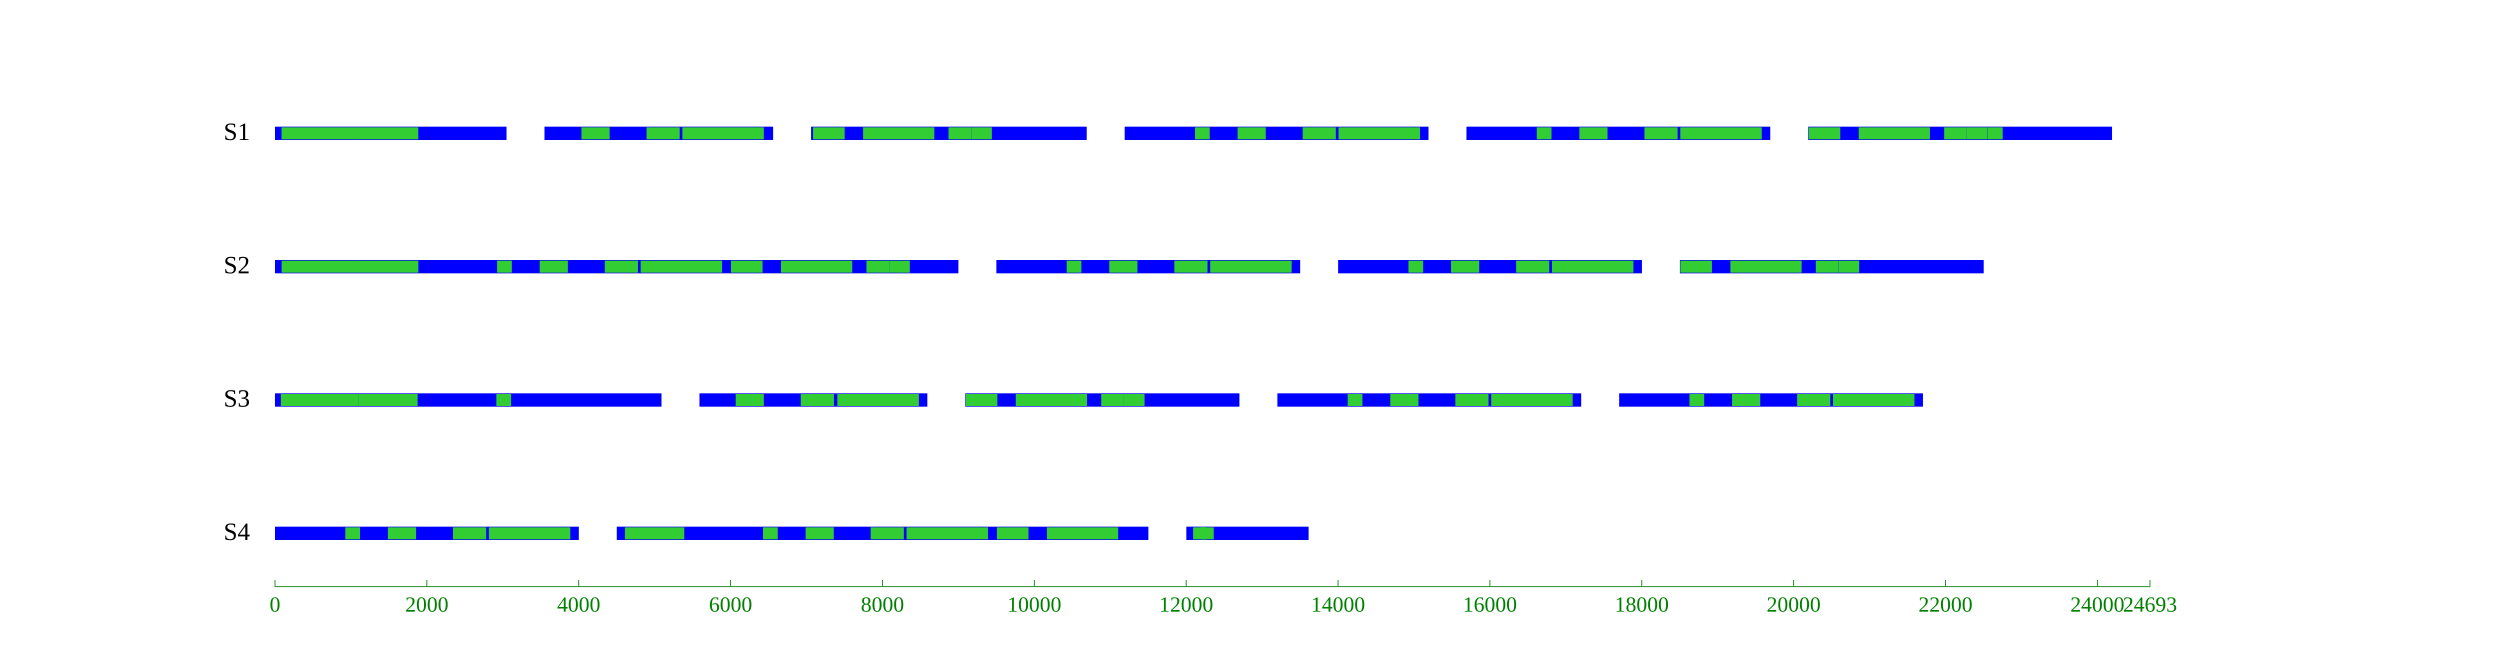
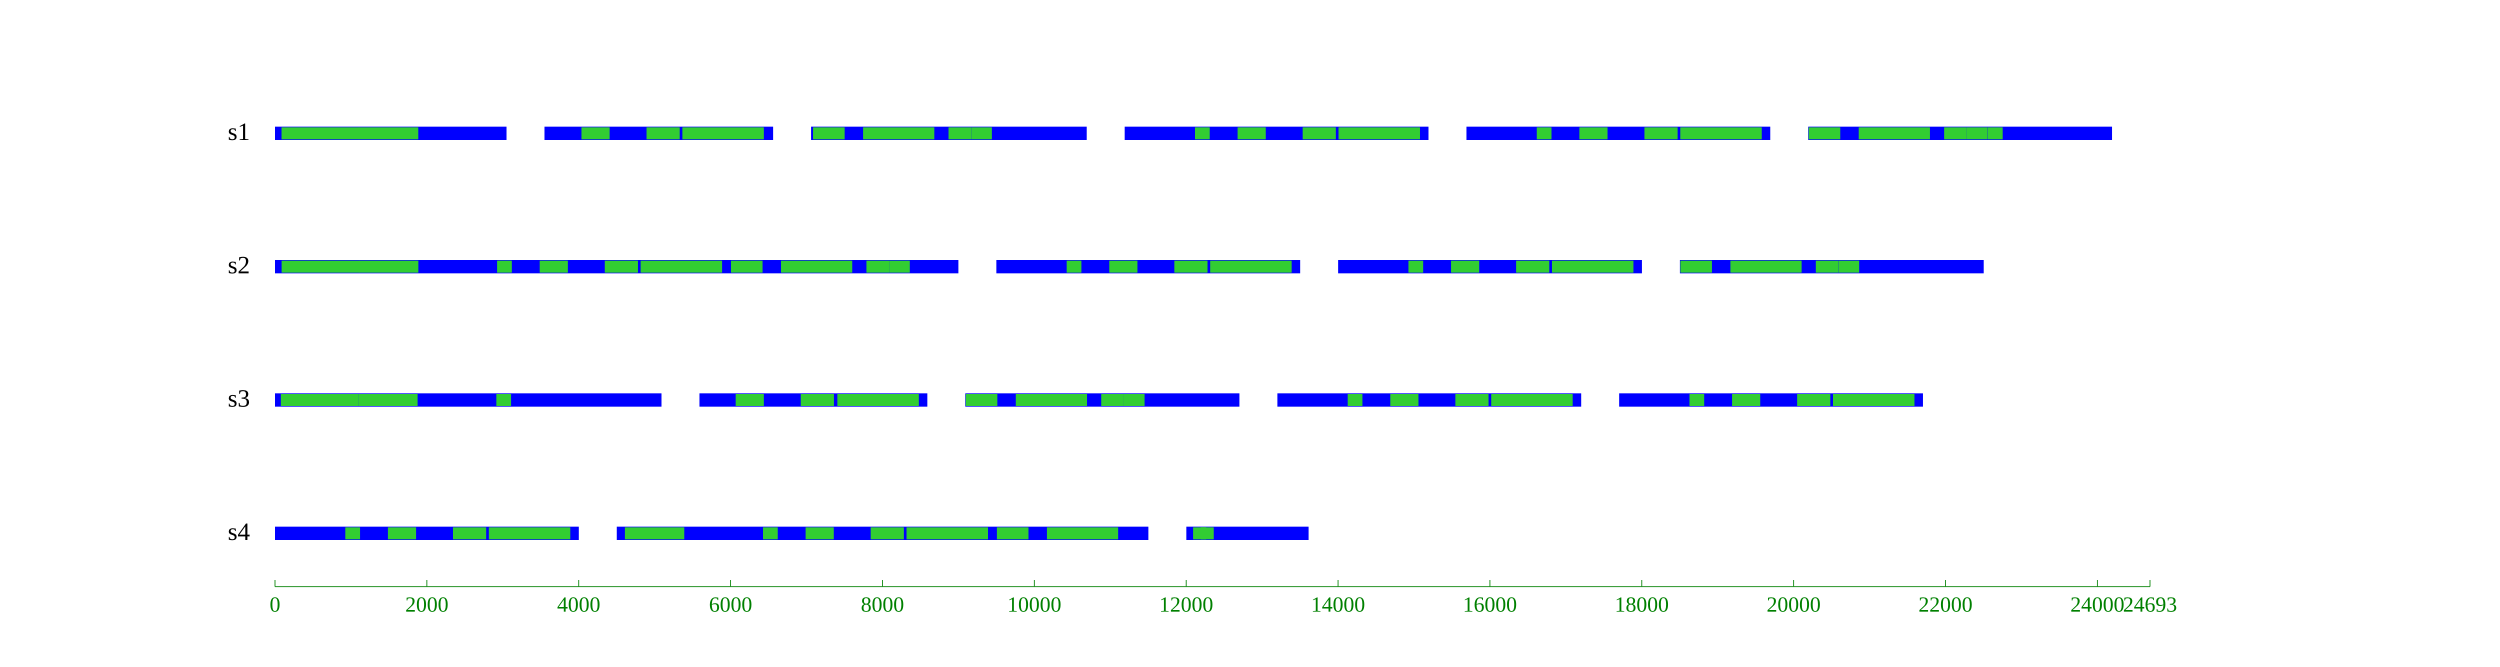
<svg xmlns="http://www.w3.org/2000/svg" version="1.1" width="1500" height="400">
-   <text x="150" y="84" font-size="15px" fill="black" text-anchor="end">S1</text>
-   <text x="150" y="164" font-size="15px" fill="black" text-anchor="end">S2</text>
-   <text x="150" y="244" font-size="15px" fill="black" text-anchor="end">S3</text>
-   <text x="150" y="324" font-size="15px" fill="black" text-anchor="end">S4</text>
+   <text x="150" y="84" font-size="15px" fill="black" text-anchor="end">s1</text>
+   <text x="150" y="164" font-size="15px" fill="black" text-anchor="end">s2</text>
+   <text x="150" y="244" font-size="15px" fill="black" text-anchor="end">s3</text>
+   <text x="150" y="324" font-size="15px" fill="black" text-anchor="end">s4</text>
  <line x1="165" y1="352" x2="1290" y2="352" style="stroke:green;stroke-width:0.5" />
  <line x1="165" y1="348" x2="165" y2="352" style="stroke:green;stroke-width:0.5;opacity:1" />
  <text x="165" y="367" font-size="13px" fill="green" text-anchor="middle" font-family="Times New Roman">0</text>
  <line x1="256.119" y1="348" x2="256.119" y2="352" style="stroke:green;stroke-width:0.5;opacity:1" />
  <text x="256.119" y="367" font-size="13px" fill="green" text-anchor="middle" font-family="Times New Roman">2000</text>
  <line x1="347.238" y1="348" x2="347.238" y2="352" style="stroke:green;stroke-width:0.5;opacity:1" />
  <text x="347.238" y="367" font-size="13px" fill="green" text-anchor="middle" font-family="Times New Roman">4000</text>
  <line x1="438.357" y1="348" x2="438.357" y2="352" style="stroke:green;stroke-width:0.5;opacity:1" />
  <text x="438.357" y="367" font-size="13px" fill="green" text-anchor="middle" font-family="Times New Roman">6000</text>
  <line x1="529.476" y1="348" x2="529.476" y2="352" style="stroke:green;stroke-width:0.5;opacity:1" />
  <text x="529.476" y="367" font-size="13px" fill="green" text-anchor="middle" font-family="Times New Roman">8000</text>
  <line x1="620.595" y1="348" x2="620.595" y2="352" style="stroke:green;stroke-width:0.5;opacity:1" />
  <text x="620.595" y="367" font-size="13px" fill="green" text-anchor="middle" font-family="Times New Roman">10000</text>
  <line x1="711.714" y1="348" x2="711.714" y2="352" style="stroke:green;stroke-width:0.5;opacity:1" />
  <text x="711.714" y="367" font-size="13px" fill="green" text-anchor="middle" font-family="Times New Roman">12000</text>
  <line x1="802.833" y1="348" x2="802.833" y2="352" style="stroke:green;stroke-width:0.5;opacity:1" />
  <text x="802.833" y="367" font-size="13px" fill="green" text-anchor="middle" font-family="Times New Roman">14000</text>
  <line x1="893.952" y1="348" x2="893.952" y2="352" style="stroke:green;stroke-width:0.5;opacity:1" />
  <text x="893.952" y="367" font-size="13px" fill="green" text-anchor="middle" font-family="Times New Roman">16000</text>
  <line x1="985.07" y1="348" x2="985.07" y2="352" style="stroke:green;stroke-width:0.5;opacity:1" />
  <text x="985.07" y="367" font-size="13px" fill="green" text-anchor="middle" font-family="Times New Roman">18000</text>
  <line x1="1076.189" y1="348" x2="1076.189" y2="352" style="stroke:green;stroke-width:0.5;opacity:1" />
  <text x="1076.189" y="367" font-size="13px" fill="green" text-anchor="middle" font-family="Times New Roman">20000</text>
  <line x1="1167.308" y1="348" x2="1167.308" y2="352" style="stroke:green;stroke-width:0.5;opacity:1" />
  <text x="1167.308" y="367" font-size="13px" fill="green" text-anchor="middle" font-family="Times New Roman">22000</text>
  <line x1="1258.427" y1="348" x2="1258.427" y2="352" style="stroke:green;stroke-width:0.5;opacity:1" />
  <text x="1258.427" y="367" font-size="13px" fill="green" text-anchor="middle" font-family="Times New Roman">24000</text>
  <line x1="1290" y1="348" x2="1290" y2="352" style="stroke:green;stroke-width:0.5;opacity:1" />
  <text x="1290" y="367" font-size="13px" fill="green" text-anchor="middle" font-family="Times New Roman">24693</text>
  <g>
    <rect x="165" y="76" width="138.911" height="8" style="fill:blue" />
  </g>
  <g>
    <rect x="326.691" y="76" width="137.18" height="8" style="fill:blue" />
  </g>
  <g>
    <rect x="486.65" y="76" width="165.381" height="8" style="fill:blue" />
  </g>
  <g>
    <rect x="674.81" y="76" width="182.283" height="8" style="fill:blue" />
  </g>
  <g>
    <rect x="879.874" y="76" width="182.283" height="8" style="fill:blue" />
  </g>
  <g>
    <rect x="1084.937" y="76" width="182.283" height="8" style="fill:blue" />
  </g>
  <g>
    <rect x="165" y="156" width="410.035" height="8" style="fill:blue" />
  </g>
  <g>
    <rect x="597.815" y="156" width="182.283" height="8" style="fill:blue" />
  </g>
  <g>
    <rect x="802.878" y="156" width="182.283" height="8" style="fill:blue" />
  </g>
  <g>
    <rect x="1007.941" y="156" width="182.283" height="8" style="fill:blue" />
  </g>
  <g>
    <rect x="165" y="236" width="231.898" height="8" style="fill:blue" />
  </g>
  <g>
    <rect x="419.677" y="236" width="136.724" height="8" style="fill:blue" />
  </g>
  <g>
    <rect x="579.181" y="236" width="164.47" height="8" style="fill:blue" />
  </g>
  <g>
    <rect x="766.431" y="236" width="182.283" height="8" style="fill:blue" />
  </g>
  <g>
    <rect x="971.494" y="236" width="182.283" height="8" style="fill:blue" />
  </g>
  <g>
    <rect x="165" y="316" width="182.283" height="8" style="fill:blue" />
  </g>
  <g>
    <rect x="370.063" y="316" width="318.962" height="8" style="fill:blue" />
  </g>
  <g>
    <rect x="711.805" y="316" width="73.351" height="8" style="fill:blue" />
  </g>
  <g style="fill:none">
    <polygon points="168.918,76.4 168.918,83.6 215.48,83.6 215.48,76.4 " style="fill:rgb(50,205,50);stroke:black;stroke-width:0;opacity:1" />
  </g>
  <g style="fill:none">
    <polygon points="215.343,76.4 215.343,83.6 250.971,83.6 250.971,76.4 " style="fill:rgb(50,205,50);stroke:black;stroke-width:0;opacity:1" />
  </g>
  <g style="fill:none">
    <polygon points="348.878,76.4 348.878,83.6 365.781,83.6 365.781,76.4 " style="fill:rgb(50,205,50);stroke:black;stroke-width:0;opacity:1" />
  </g>
  <g style="fill:none">
    <polygon points="387.922,76.4 387.922,83.6 407.832,83.6 407.832,76.4 " style="fill:rgb(50,205,50);stroke:black;stroke-width:0;opacity:1" />
  </g>
  <g style="fill:none">
    <polygon points="409.427,76.4 409.427,83.6 458.312,83.6 458.312,76.4 " style="fill:rgb(50,205,50);stroke:black;stroke-width:0;opacity:1" />
  </g>
  <g style="fill:none">
    <polygon points="487.834,76.4 487.834,83.6 506.787,83.6 506.787,76.4 " style="fill:rgb(50,205,50);stroke:black;stroke-width:0;opacity:1" />
  </g>
  <g style="fill:none">
    <polygon points="517.858,76.4 517.858,83.6 560.593,83.6 560.593,76.4 " style="fill:rgb(50,205,50);stroke:black;stroke-width:0;opacity:1" />
  </g>
  <g style="fill:none">
    <polygon points="569.113,76.4 569.113,83.6 582.735,83.6 582.735,76.4 " style="fill:rgb(50,205,50);stroke:black;stroke-width:0;opacity:1" />
  </g>
  <g style="fill:none">
    <polygon points="582.735,76.4 582.735,83.6 595.127,83.6 595.127,76.4 " style="fill:rgb(50,205,50);stroke:black;stroke-width:0;opacity:1" />
  </g>
  <g style="fill:none">
    <polygon points="716.999,76.4 716.999,83.6 725.837,83.6 725.837,76.4 " style="fill:rgb(50,205,50);stroke:black;stroke-width:0;opacity:1" />
  </g>
  <g style="fill:none">
    <polygon points="742.557,76.4 742.557,83.6 759.46,83.6 759.46,76.4 " style="fill:rgb(50,205,50);stroke:black;stroke-width:0;opacity:1" />
  </g>
  <g style="fill:none">
    <polygon points="781.602,76.4 781.602,83.6 801.511,83.6 801.511,76.4 " style="fill:rgb(50,205,50);stroke:black;stroke-width:0;opacity:1" />
  </g>
  <g style="fill:none">
    <polygon points="803.106,76.4 803.106,83.6 851.991,83.6 851.991,76.4 " style="fill:rgb(50,205,50);stroke:black;stroke-width:0;opacity:1" />
  </g>
  <g style="fill:none">
    <polygon points="922.062,76.4 922.062,83.6 930.9,83.6 930.9,76.4 " style="fill:rgb(50,205,50);stroke:black;stroke-width:0;opacity:1" />
  </g>
  <g style="fill:none">
    <polygon points="947.621,76.4 947.621,83.6 964.523,83.6 964.523,76.4 " style="fill:rgb(50,205,50);stroke:black;stroke-width:0;opacity:1" />
  </g>
  <g style="fill:none">
    <polygon points="986.665,76.4 986.665,83.6 1006.575,83.6 1006.575,76.4 " style="fill:rgb(50,205,50);stroke:black;stroke-width:0;opacity:1" />
  </g>
  <g style="fill:none">
    <polygon points="1008.169,76.4 1008.169,83.6 1057.054,83.6 1057.054,76.4 " style="fill:rgb(50,205,50);stroke:black;stroke-width:0;opacity:1" />
  </g>
  <g style="fill:none">
    <polygon points="1085.21,76.4 1085.21,83.6 1104.163,83.6 1104.163,76.4 " style="fill:rgb(50,205,50);stroke:black;stroke-width:0;opacity:1" />
  </g>
  <g style="fill:none">
    <polygon points="1115.234,76.4 1115.234,83.6 1157.969,83.6 1157.969,76.4 " style="fill:rgb(50,205,50);stroke:black;stroke-width:0;opacity:1" />
  </g>
  <g style="fill:none">
    <polygon points="1166.488,76.4 1166.488,83.6 1180.111,83.6 1180.111,76.4 " style="fill:rgb(50,205,50);stroke:black;stroke-width:0;opacity:1" />
  </g>
  <g style="fill:none">
    <polygon points="1180.111,76.4 1180.111,83.6 1192.503,83.6 1192.503,76.4 " style="fill:rgb(50,205,50);stroke:black;stroke-width:0;opacity:1" />
  </g>
  <g style="fill:none">
    <polygon points="1192.548,76.4 1192.548,83.6 1201.615,83.6 1201.615,76.4 " style="fill:rgb(50,205,50);stroke:black;stroke-width:0;opacity:1" />
  </g>
  <g style="fill:none">
    <polygon points="168.964,156.4 168.964,163.6 215.525,163.6 215.525,156.4 " style="fill:rgb(50,205,50);stroke:black;stroke-width:0;opacity:1" />
  </g>
  <g style="fill:none">
    <polygon points="215.389,156.4 215.389,163.6 251.016,163.6 251.016,156.4 " style="fill:rgb(50,205,50);stroke:black;stroke-width:0;opacity:1" />
  </g>
  <g style="fill:none">
    <polygon points="298.261,156.4 298.261,163.6 307.1,163.6 307.1,156.4 " style="fill:rgb(50,205,50);stroke:black;stroke-width:0;opacity:1" />
  </g>
  <g style="fill:none">
    <polygon points="323.82,156.4 323.82,163.6 340.723,163.6 340.723,156.4 " style="fill:rgb(50,205,50);stroke:black;stroke-width:0;opacity:1" />
  </g>
  <g style="fill:none">
    <polygon points="362.865,156.4 362.865,163.6 382.774,163.6 382.774,156.4 " style="fill:rgb(50,205,50);stroke:black;stroke-width:0;opacity:1" />
  </g>
  <g style="fill:none">
    <polygon points="384.369,156.4 384.369,163.6 433.254,163.6 433.254,156.4 " style="fill:rgb(50,205,50);stroke:black;stroke-width:0;opacity:1" />
  </g>
  <g style="fill:none">
    <polygon points="438.585,156.4 438.585,163.6 457.537,163.6 457.537,156.4 " style="fill:rgb(50,205,50);stroke:black;stroke-width:0;opacity:1" />
  </g>
  <g style="fill:none">
    <polygon points="468.608,156.4 468.608,163.6 511.343,163.6 511.343,156.4 " style="fill:rgb(50,205,50);stroke:black;stroke-width:0;opacity:1" />
  </g>
  <g style="fill:none">
    <polygon points="519.863,156.4 519.863,163.6 533.485,163.6 533.485,156.4 " style="fill:rgb(50,205,50);stroke:black;stroke-width:0;opacity:1" />
  </g>
  <g style="fill:none">
    <polygon points="533.485,156.4 533.485,163.6 545.877,163.6 545.877,156.4 " style="fill:rgb(50,205,50);stroke:black;stroke-width:0;opacity:1" />
  </g>
  <g style="fill:none">
    <polygon points="640.003,156.4 640.003,163.6 648.842,163.6 648.842,156.4 " style="fill:rgb(50,205,50);stroke:black;stroke-width:0;opacity:1" />
  </g>
  <g style="fill:none">
    <polygon points="665.562,156.4 665.562,163.6 682.464,163.6 682.464,156.4 " style="fill:rgb(50,205,50);stroke:black;stroke-width:0;opacity:1" />
  </g>
  <g style="fill:none">
    <polygon points="704.606,156.4 704.606,163.6 724.516,163.6 724.516,156.4 " style="fill:rgb(50,205,50);stroke:black;stroke-width:0;opacity:1" />
  </g>
  <g style="fill:none">
    <polygon points="726.11,156.4 726.11,163.6 774.996,163.6 774.996,156.4 " style="fill:rgb(50,205,50);stroke:black;stroke-width:0;opacity:1" />
  </g>
  <g style="fill:none">
    <polygon points="845.066,156.4 845.066,163.6 853.905,163.6 853.905,156.4 " style="fill:rgb(50,205,50);stroke:black;stroke-width:0;opacity:1" />
  </g>
  <g style="fill:none">
    <polygon points="870.625,156.4 870.625,163.6 887.528,163.6 887.528,156.4 " style="fill:rgb(50,205,50);stroke:black;stroke-width:0;opacity:1" />
  </g>
  <g style="fill:none">
    <polygon points="909.67,156.4 909.67,163.6 929.579,163.6 929.579,156.4 " style="fill:rgb(50,205,50);stroke:black;stroke-width:0;opacity:1" />
  </g>
  <g style="fill:none">
    <polygon points="931.174,156.4 931.174,163.6 980.059,163.6 980.059,156.4 " style="fill:rgb(50,205,50);stroke:black;stroke-width:0;opacity:1" />
  </g>
  <g style="fill:none">
    <polygon points="1008.215,156.4 1008.215,163.6 1027.167,163.6 1027.167,156.4 " style="fill:rgb(50,205,50);stroke:black;stroke-width:0;opacity:1" />
  </g>
  <g style="fill:none">
    <polygon points="1038.238,156.4 1038.238,163.6 1080.973,163.6 1080.973,156.4 " style="fill:rgb(50,205,50);stroke:black;stroke-width:0;opacity:1" />
  </g>
  <g style="fill:none">
    <polygon points="1089.493,156.4 1089.493,163.6 1103.115,163.6 1103.115,156.4 " style="fill:rgb(50,205,50);stroke:black;stroke-width:0;opacity:1" />
  </g>
  <g style="fill:none">
    <polygon points="1103.115,156.4 1103.115,163.6 1115.507,163.6 1115.507,156.4 " style="fill:rgb(50,205,50);stroke:black;stroke-width:0;opacity:1" />
  </g>
  <g style="fill:none">
    <polygon points="168.508,236.4 168.508,243.6 215.07,243.6 215.07,236.4 " style="fill:rgb(50,205,50);stroke:black;stroke-width:0;opacity:1" />
  </g>
  <g style="fill:none">
    <polygon points="214.933,236.4 214.933,243.6 250.561,243.6 250.561,236.4 " style="fill:rgb(50,205,50);stroke:black;stroke-width:0;opacity:1" />
  </g>
  <g style="fill:none">
    <polygon points="297.806,236.4 297.806,243.6 306.644,243.6 306.644,236.4 " style="fill:rgb(50,205,50);stroke:black;stroke-width:0;opacity:1" />
  </g>
  <g style="fill:none">
    <polygon points="441.409,236.4 441.409,243.6 458.312,243.6 458.312,236.4 " style="fill:rgb(50,205,50);stroke:black;stroke-width:0;opacity:1" />
  </g>
  <g style="fill:none">
    <polygon points="480.454,236.4 480.454,243.6 500.363,243.6 500.363,236.4 " style="fill:rgb(50,205,50);stroke:black;stroke-width:0;opacity:1" />
  </g>
  <g style="fill:none">
    <polygon points="502.413,236.4 502.413,243.6 551.299,243.6 551.299,236.4 " style="fill:rgb(50,205,50);stroke:black;stroke-width:0;opacity:1" />
  </g>
  <g style="fill:none">
    <polygon points="579.455,236.4 579.455,243.6 598.407,243.6 598.407,236.4 " style="fill:rgb(50,205,50);stroke:black;stroke-width:0;opacity:1" />
  </g>
  <g style="fill:none">
    <polygon points="609.478,236.4 609.478,243.6 652.213,243.6 652.213,236.4 " style="fill:rgb(50,205,50);stroke:black;stroke-width:0;opacity:1" />
  </g>
  <g style="fill:none">
    <polygon points="660.733,236.4 660.733,243.6 674.355,243.6 674.355,236.4 " style="fill:rgb(50,205,50);stroke:black;stroke-width:0;opacity:1" />
  </g>
  <g style="fill:none">
    <polygon points="674.355,236.4 674.355,243.6 686.747,243.6 686.747,236.4 " style="fill:rgb(50,205,50);stroke:black;stroke-width:0;opacity:1" />
  </g>
  <g style="fill:none">
    <polygon points="808.619,236.4 808.619,243.6 817.457,243.6 817.457,236.4 " style="fill:rgb(50,205,50);stroke:black;stroke-width:0;opacity:1" />
  </g>
  <g style="fill:none">
    <polygon points="834.177,236.4 834.177,243.6 851.08,243.6 851.08,236.4 " style="fill:rgb(50,205,50);stroke:black;stroke-width:0;opacity:1" />
  </g>
  <g style="fill:none">
    <polygon points="873.222,236.4 873.222,243.6 893.131,243.6 893.131,236.4 " style="fill:rgb(50,205,50);stroke:black;stroke-width:0;opacity:1" />
  </g>
  <g style="fill:none">
    <polygon points="894.726,236.4 894.726,243.6 943.611,243.6 943.611,236.4 " style="fill:rgb(50,205,50);stroke:black;stroke-width:0;opacity:1" />
  </g>
  <g style="fill:none">
    <polygon points="1013.682,236.4 1013.682,243.6 1022.52,243.6 1022.52,236.4 " style="fill:rgb(50,205,50);stroke:black;stroke-width:0;opacity:1" />
  </g>
  <g style="fill:none">
    <polygon points="1039.241,236.4 1039.241,243.6 1056.143,243.6 1056.143,236.4 " style="fill:rgb(50,205,50);stroke:black;stroke-width:0;opacity:1" />
  </g>
  <g style="fill:none">
    <polygon points="1078.285,236.4 1078.285,243.6 1098.195,243.6 1098.195,236.4 " style="fill:rgb(50,205,50);stroke:black;stroke-width:0;opacity:1" />
  </g>
  <g style="fill:none">
    <polygon points="1099.789,236.4 1099.789,243.6 1148.675,243.6 1148.675,236.4 " style="fill:rgb(50,205,50);stroke:black;stroke-width:0;opacity:1" />
  </g>
  <g style="fill:none">
    <polygon points="207.188,316.4 207.188,323.6 216.027,323.6 216.027,316.4 " style="fill:rgb(50,205,50);stroke:black;stroke-width:0;opacity:1" />
  </g>
  <g style="fill:none">
    <polygon points="232.747,316.4 232.747,323.6 249.649,323.6 249.649,316.4 " style="fill:rgb(50,205,50);stroke:black;stroke-width:0;opacity:1" />
  </g>
  <g style="fill:none">
    <polygon points="271.791,316.4 271.791,323.6 291.701,323.6 291.701,316.4 " style="fill:rgb(50,205,50);stroke:black;stroke-width:0;opacity:1" />
  </g>
  <g style="fill:none">
    <polygon points="293.295,316.4 293.295,323.6 342.181,323.6 342.181,316.4 " style="fill:rgb(50,205,50);stroke:black;stroke-width:0;opacity:1" />
  </g>
  <g style="fill:none">
    <polygon points="374.938,316.4 374.938,323.6 410.566,323.6 410.566,316.4 " style="fill:rgb(50,205,50);stroke:black;stroke-width:0;opacity:1" />
  </g>
  <g style="fill:none">
    <polygon points="457.811,316.4 457.811,323.6 466.649,323.6 466.649,316.4 " style="fill:rgb(50,205,50);stroke:black;stroke-width:0;opacity:1" />
  </g>
  <g style="fill:none">
    <polygon points="483.37,316.4 483.37,323.6 500.272,323.6 500.272,316.4 " style="fill:rgb(50,205,50);stroke:black;stroke-width:0;opacity:1" />
  </g>
  <g style="fill:none">
    <polygon points="522.414,316.4 522.414,323.6 542.324,323.6 542.324,316.4 " style="fill:rgb(50,205,50);stroke:black;stroke-width:0;opacity:1" />
  </g>
  <g style="fill:none">
    <polygon points="543.918,316.4 543.918,323.6 592.803,323.6 592.803,316.4 " style="fill:rgb(50,205,50);stroke:black;stroke-width:0;opacity:1" />
  </g>
  <g style="fill:none">
    <polygon points="598.134,316.4 598.134,323.6 617.087,323.6 617.087,316.4 " style="fill:rgb(50,205,50);stroke:black;stroke-width:0;opacity:1" />
  </g>
  <g style="fill:none">
    <polygon points="628.158,316.4 628.158,323.6 670.892,323.6 670.892,316.4 " style="fill:rgb(50,205,50);stroke:black;stroke-width:0;opacity:1" />
  </g>
  <g style="fill:none">
    <polygon points="715.86,316.4 715.86,323.6 728.252,323.6 728.252,316.4 " style="fill:rgb(50,205,50);stroke:black;stroke-width:0;opacity:1" />
  </g>
  <g style="fill:none">
    <polygon points="720.416,316.4 720.416,323.6 723.696,323.6 723.696,316.4 " style="fill:rgb(50,205,50);stroke:black;stroke-width:0;opacity:1" />
  </g>
</svg>
